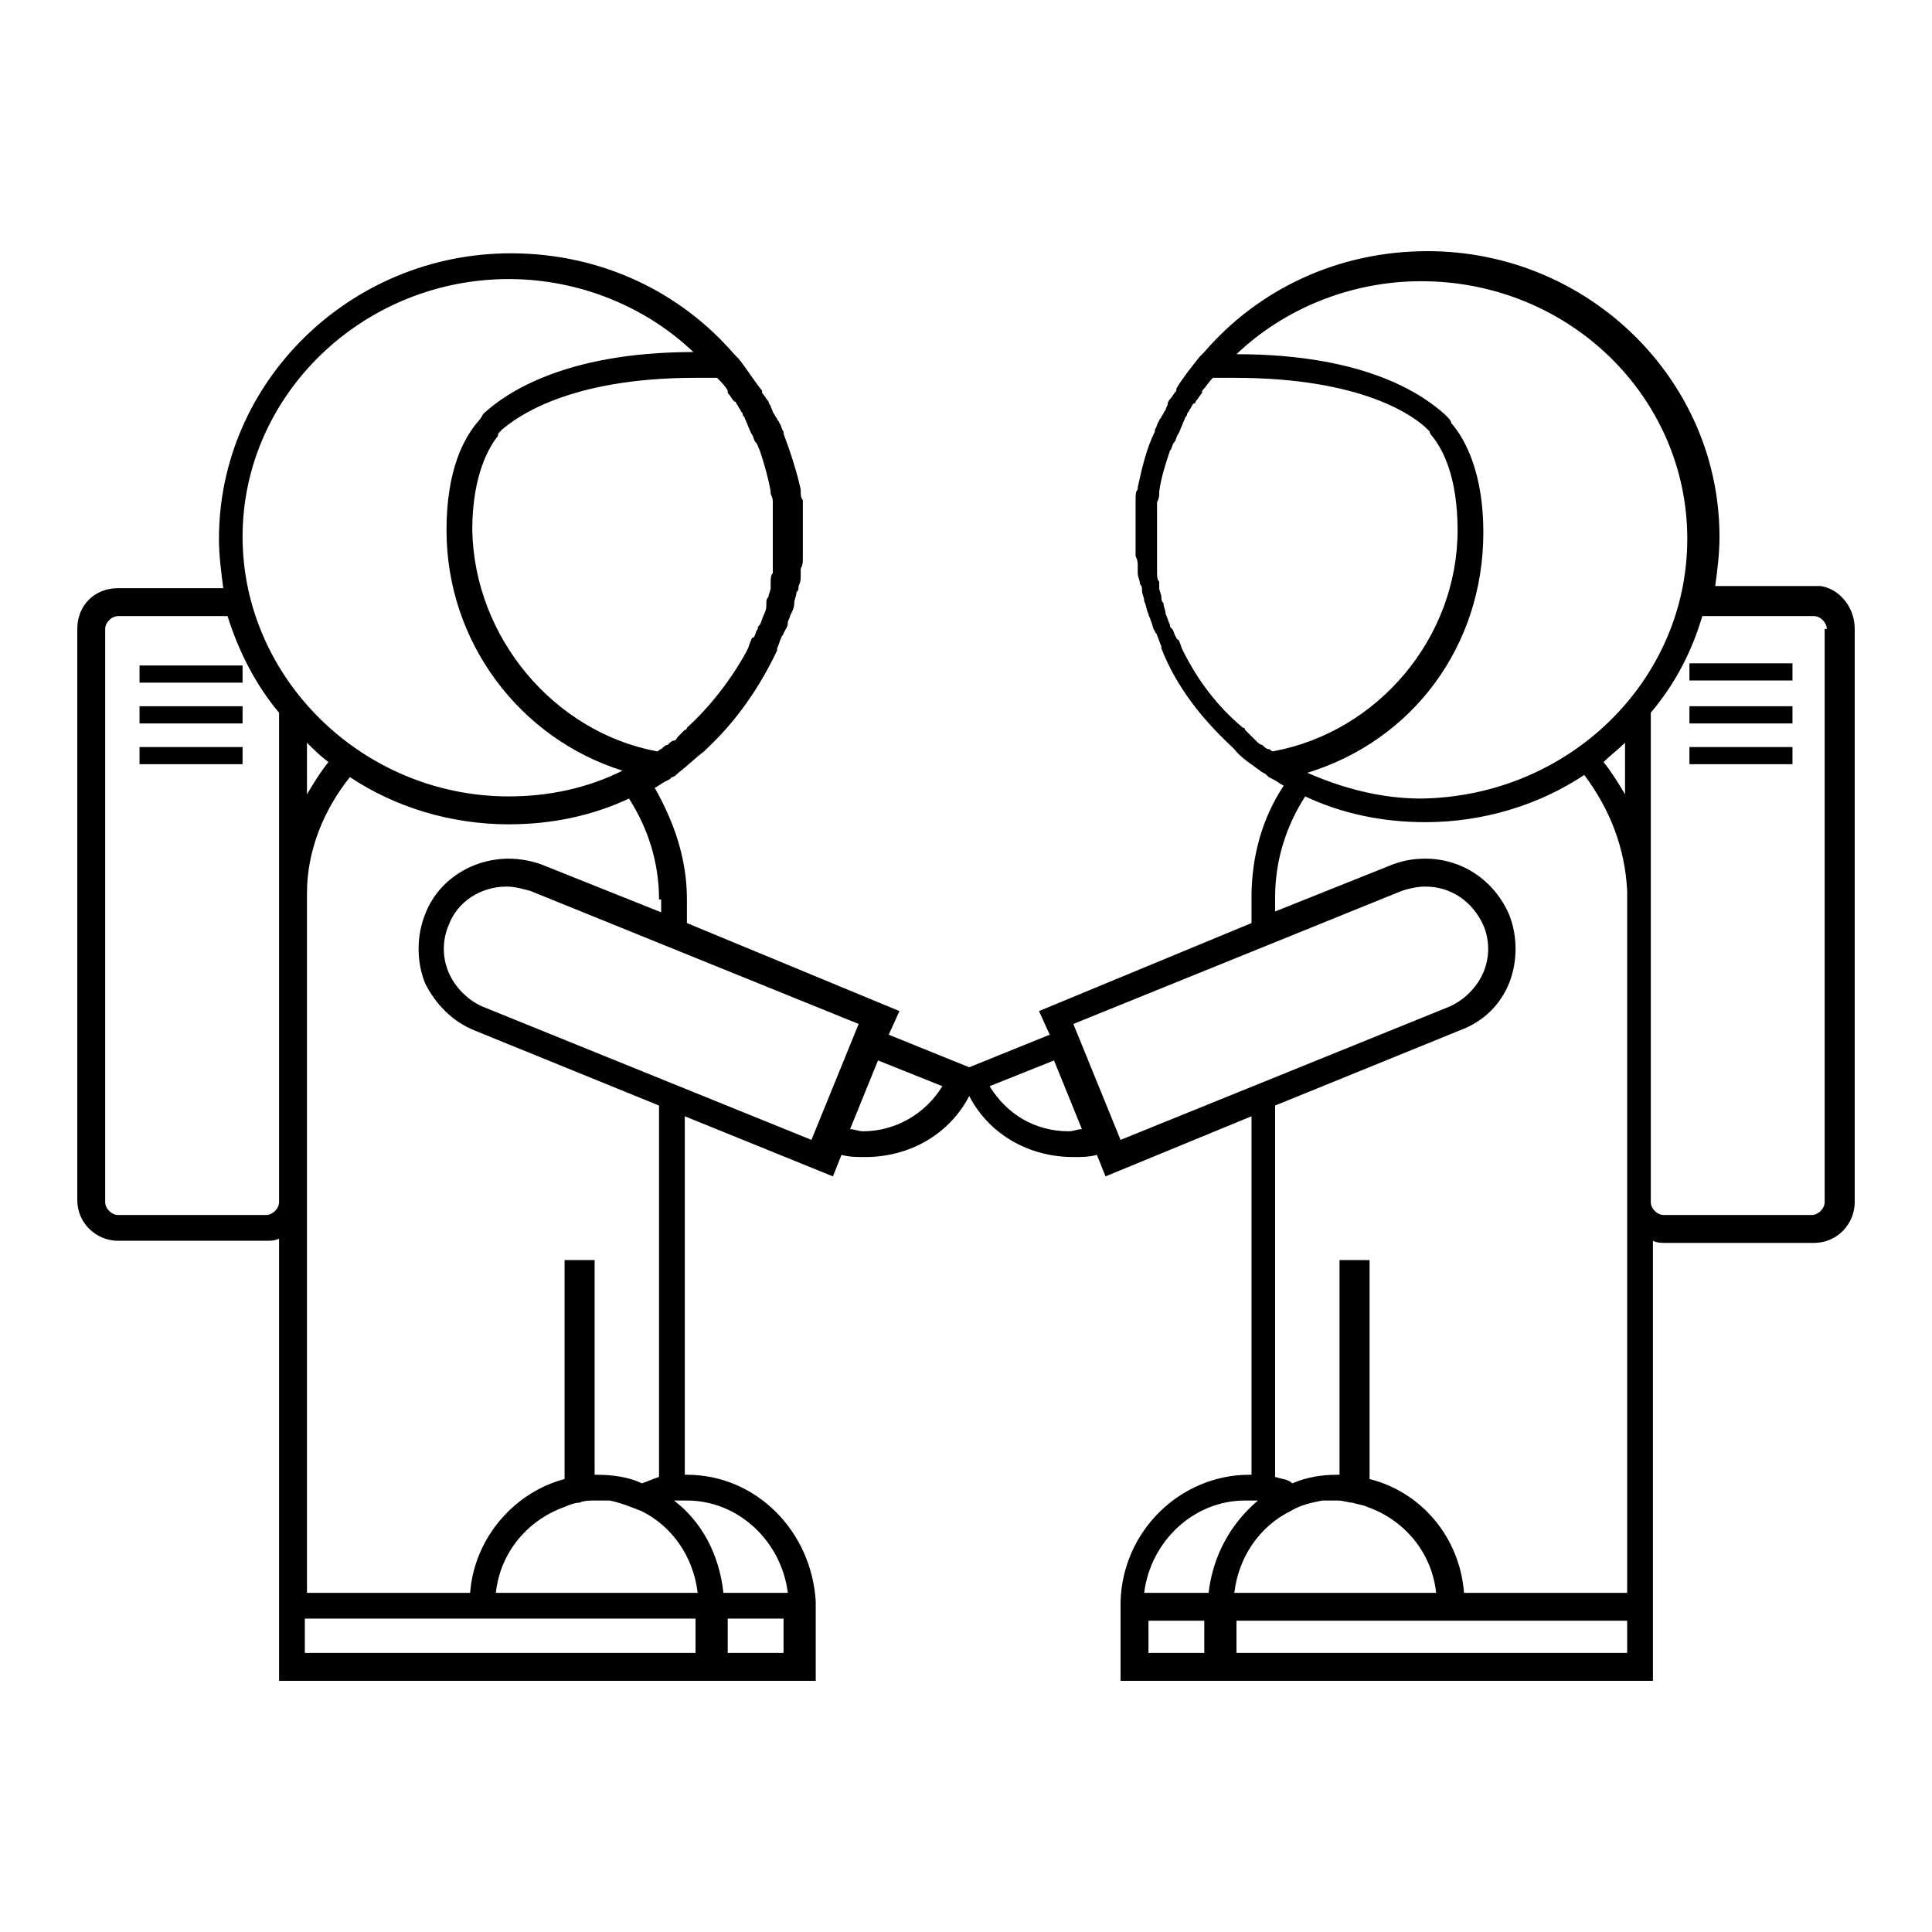
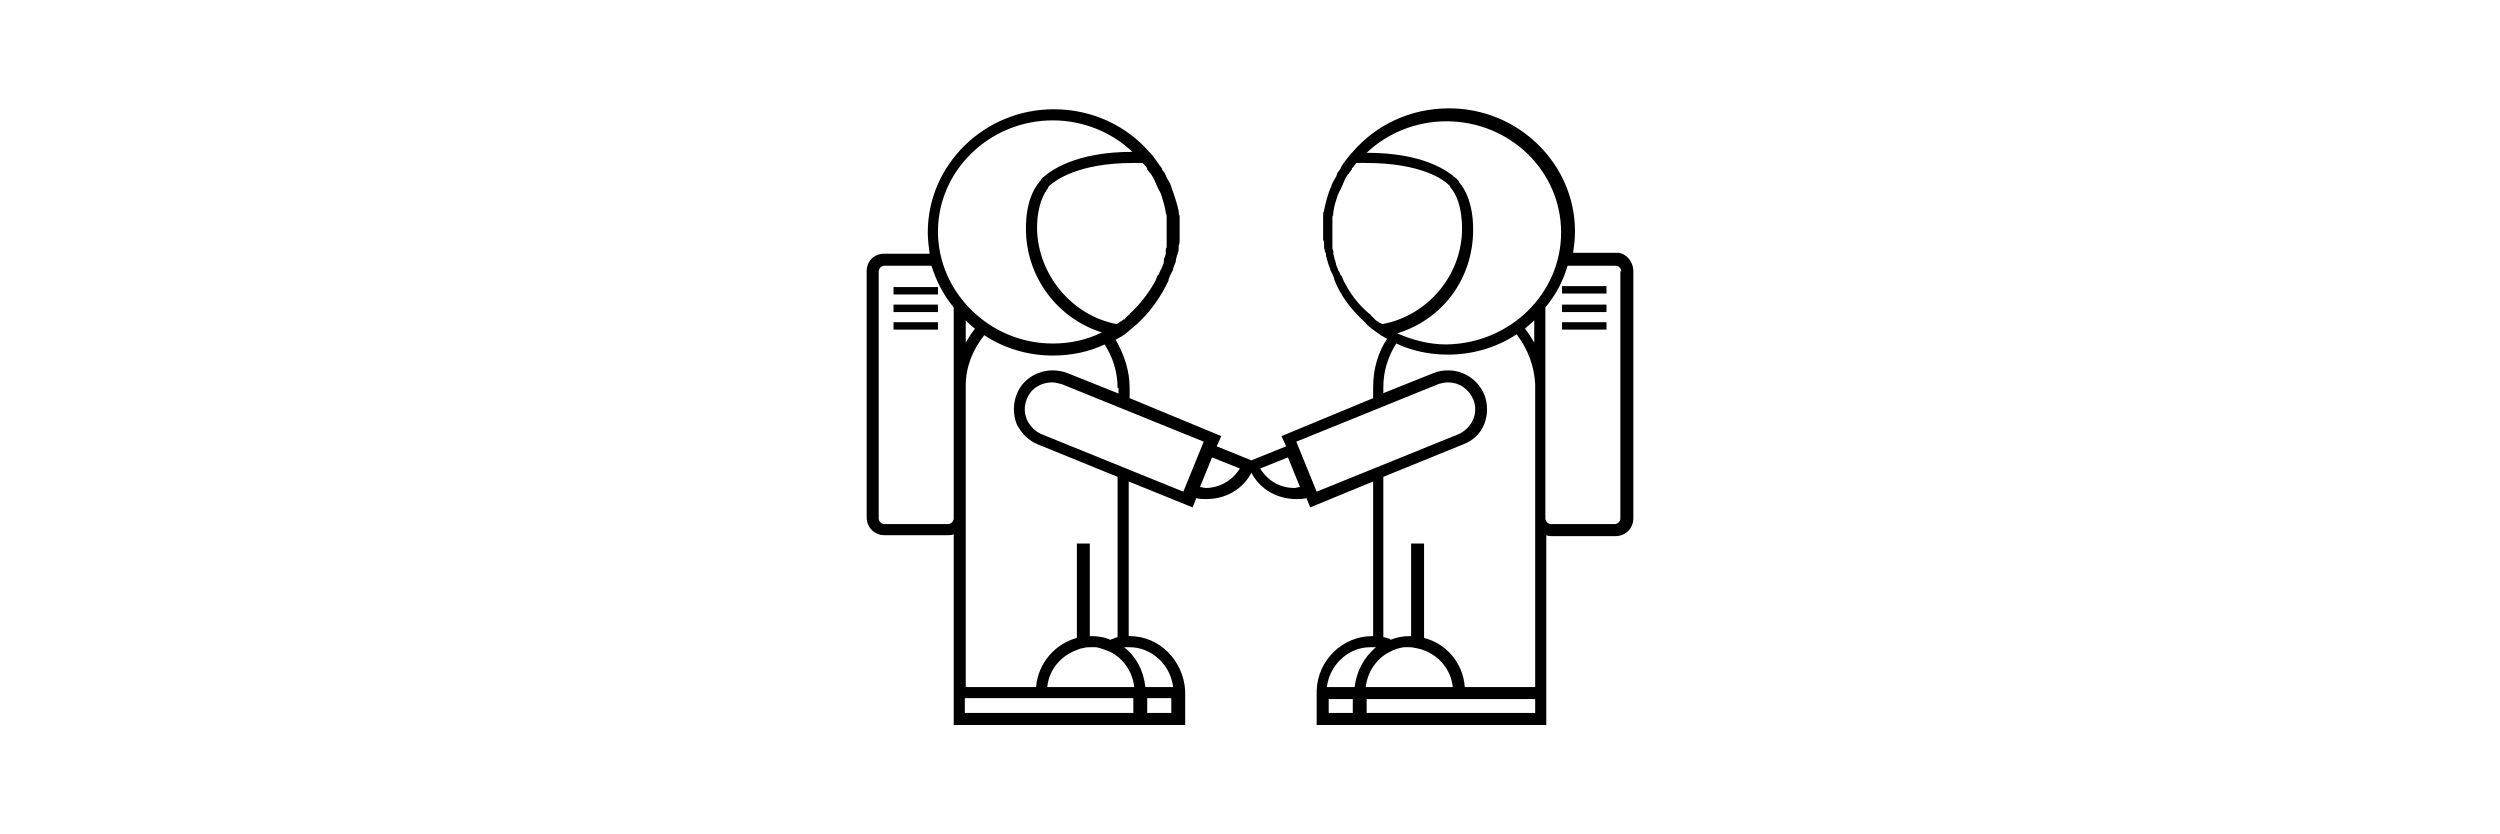
- <svg xmlns="http://www.w3.org/2000/svg" version="1.1" x="0px" y="0px" viewBox="0 0 90 90" enable-background="new 0 0 90 90" xml:space="preserve">
-   <path fill="#000000" d="M78.7,30.9h4.8v0.8h-4.8V30.9z M78.7,33.7h4.8v-0.8h-4.8V33.7z M78.7,35.6h4.8v-0.8h-4.8V35.6z M86.4,29.3  V56c0,1-0.8,1.9-1.9,1.9h-6.9c-0.2,0-0.4,0-0.6-0.1V75h0v3.3h-8.8H64h-4.1h-3.5h-4.2v-3.7c0.1-3.3,2.8-5.9,6-5.9c0,0,0,0,0.1,0V52  l-6.8,2.8l-0.4-1c-0.4,0.1-0.7,0.1-1.1,0.1c-2.3,0-4.3-1.3-5.1-3.4l-0.2-0.6l4.2-1.7l-0.5-1.1l9.9-4.1v-1.2c0-1.9,0.5-3.7,1.5-5.2  c-0.2-0.1-0.3-0.2-0.5-0.3l0,0l-0.2-0.1c0,0-0.1-0.1-0.1-0.1c-0.1-0.1-0.2-0.1-0.3-0.2c-0.4-0.3-0.9-0.6-1.2-1c0,0-0.1-0.1-0.1-0.1  c-1.4-1.3-2.6-2.8-3.3-4.6c0,0,0-0.1,0-0.1c-0.1-0.2-0.1-0.3-0.2-0.5c0-0.1-0.1-0.1-0.1-0.2c-0.1-0.1-0.1-0.3-0.2-0.5  c0-0.1-0.1-0.2-0.1-0.3c-0.1-0.2-0.1-0.4-0.2-0.6c0-0.2-0.1-0.3-0.1-0.5c0-0.1,0-0.2-0.1-0.3c0-0.2-0.1-0.3-0.1-0.5  c0-0.1,0-0.2,0-0.3c0-0.2,0-0.3-0.1-0.5c0-0.1,0-0.2,0-0.2c0-0.3,0-0.5,0-0.8c0-0.2,0-0.4,0-0.6c0-0.1,0-0.2,0-0.3  c0-0.1,0-0.2,0-0.3c0-0.1,0-0.2,0-0.3c0-0.1,0-0.2,0-0.2c0-0.1,0-0.3,0.1-0.4c0,0,0-0.1,0-0.1c0.2-0.9,0.4-1.8,0.8-2.6  c0,0,0,0,0-0.1c0.1-0.1,0.1-0.3,0.2-0.4c0-0.1,0.1-0.1,0.1-0.2c0.1-0.1,0.1-0.2,0.2-0.3c0-0.1,0.1-0.2,0.1-0.3  c0-0.1,0.1-0.2,0.1-0.2c0.1-0.1,0.2-0.3,0.3-0.4c0,0,0,0,0-0.1c0.3-0.5,0.7-1,1.1-1.5l0.2-0.2l0,0c2.5-2.9,6.2-4.7,10.4-4.7  c7.5,0,13.6,6,13.6,13.3c0,0.8-0.1,1.6-0.2,2.3h4.9C85.6,27.4,86.4,28.2,86.4,29.3z M67.9,24.7c0-2.5-0.7-3.8-1.2-4.4  c0,0-0.1-0.1-0.1-0.2l-0.1-0.1c-0.6-0.6-3-2.4-9-2.4c0,0-0.4,0-1,0c-0.2,0.2-0.3,0.4-0.5,0.6c0,0,0,0,0,0.1  c-0.1,0.1-0.2,0.3-0.3,0.4c0,0,0,0.1-0.1,0.1c-0.1,0.1-0.1,0.2-0.2,0.3c0,0.1-0.1,0.1-0.1,0.2c0,0.1-0.1,0.1-0.1,0.2  c-0.1,0.2-0.2,0.5-0.3,0.7c0,0,0,0,0,0c-0.1,0.1-0.1,0.3-0.2,0.4c0,0,0,0,0,0c-0.1,0.1-0.1,0.3-0.2,0.4c0,0,0,0,0,0  c-0.2,0.6-0.4,1.2-0.5,1.9c0,0,0,0,0,0.1c0,0.1,0,0.2-0.1,0.4c0,0.1,0,0.1,0,0.2c0,0.1,0,0.2,0,0.3c0,0.1,0,0.2,0,0.3  c0,0.1,0,0.2,0,0.2c0,0.2,0,0.4,0,0.6c0,0.2,0,0.5,0,0.7c0,0.1,0,0.1,0,0.2c0,0.2,0,0.3,0,0.5c0,0.1,0,0.2,0,0.3  c0,0.1,0,0.3,0.1,0.4c0,0.1,0,0.2,0,0.3c0,0.1,0.1,0.3,0.1,0.4c0,0.1,0,0.2,0.1,0.3c0,0.2,0.1,0.3,0.1,0.5c0.1,0.2,0.1,0.3,0.2,0.5  c0,0.1,0,0.1,0.1,0.2c0.1,0.1,0.1,0.3,0.2,0.4c0,0,0,0.1,0.1,0.1c0.1,0.2,0.1,0.3,0.2,0.5c0,0,0,0,0,0c0.7,1.4,1.6,2.6,2.8,3.6  c0,0,0.1,0,0.1,0.1c0.1,0.1,0.2,0.2,0.3,0.3c0.1,0.1,0.1,0.1,0.2,0.2c0.1,0.1,0.2,0.2,0.3,0.2c0.1,0.1,0.2,0.2,0.3,0.2  c0.1,0,0.1,0.1,0.2,0.1C64.2,34.1,67.9,29.7,67.9,24.7z M59.3,42.5l5.5-2.2c0.5-0.2,1-0.3,1.6-0.3c1.7,0,3.2,1,3.9,2.6  c0.4,1,0.4,2.2,0,3.2c-0.4,1-1.2,1.8-2.3,2.2l-8.6,3.5v17.3c0.3,0.1,0.6,0.1,0.8,0.3c0.7-0.3,1.4-0.4,2.1-0.4c0,0,0.1,0,0.1,0v-10  h0.7h0.7v10.2c2.4,0.6,4.2,2.7,4.4,5.3h7.6V56.1c0-0.1,0-0.1,0-0.1V41.5c-0.1-2-0.8-3.8-2-5.4c-2.1,1.4-4.7,2.2-7.4,2.2  c-2,0-3.9-0.4-5.6-1.2c-0.9,1.4-1.4,3-1.4,4.7V42.5z M75.7,37v-2.4c-0.3,0.3-0.7,0.6-1,0.9C75.1,36,75.4,36.5,75.7,37z M63.7,70.2  c-0.2-0.1-0.4-0.1-0.7-0.2c-0.2,0-0.4-0.1-0.7-0.1c0,0-0.1,0-0.1,0c-0.2,0-0.4,0-0.6,0c-0.5,0.1-1,0.2-1.5,0.5  c-1.4,0.7-2.4,2.1-2.6,3.8h2.3h2.5h0.3h0.4h0.7h0.2h3C66.7,72.3,65.4,70.8,63.7,70.2z M50.4,52.6l-1.3-3.2l-3,1.2  c0.8,1.3,2.1,2.1,3.7,2.1C50,52.7,50.2,52.6,50.4,52.6z M67.5,46.9c0.7-0.3,1.3-0.9,1.6-1.6c0.3-0.7,0.3-1.5,0-2.2  c-0.5-1.1-1.5-1.8-2.7-1.8c-0.4,0-0.8,0.1-1.1,0.2L50,47.7l2.2,5.4L67.5,46.9z M56.1,75.5h-2.6V77h2.6V75.5z M56.3,74.2  c0.2-1.7,1-3.2,2.3-4.3c-0.2,0-0.4,0-0.6,0c-2.4,0-4.4,1.9-4.7,4.3H56.3z M75.8,75.5h-7.6h0H64h0h-4.1h-2.3V77h2.3H64h4.2h7.6V75.5z   M78.6,25.1c0-6.6-5.5-12-12.4-12c-3.3,0-6.4,1.3-8.6,3.4c6.2,0,8.8,2,9.7,2.8l0.1,0.1c0.1,0.1,0.2,0.2,0.2,0.3  c0.7,0.8,1.5,2.4,1.5,5.1c0,5.3-3.3,9.7-8.2,11.2c1.6,0.7,3.4,1.2,5.3,1.2C73.1,37.1,78.6,31.7,78.6,25.1z M85.1,29.3  c0-0.3-0.3-0.6-0.6-0.6h-5.2c-0.5,1.7-1.3,3.2-2.4,4.5V56c0,0.3,0.3,0.6,0.6,0.6h6.9c0.3,0,0.6-0.3,0.6-0.6V29.3z M11.3,31.8H6.5  v-0.8h4.8V31.8z M11.3,32.9H6.5v0.8h4.8V32.9z M11.3,34.8H6.5v0.8h4.8V34.8z M5.5,27.4h4.9c-0.1-0.8-0.2-1.5-0.2-2.3  c0-7.3,6.1-13.3,13.6-13.3c4.2,0,7.9,1.8,10.4,4.7l0,0l0.2,0.2c0.4,0.5,0.7,1,1.1,1.5c0,0,0,0,0,0.1c0.1,0.1,0.2,0.3,0.3,0.4  c0,0.1,0.1,0.2,0.1,0.2c0,0.1,0.1,0.2,0.1,0.3c0.1,0.1,0.1,0.2,0.2,0.3c0,0.1,0.1,0.1,0.1,0.2c0.1,0.1,0.1,0.3,0.2,0.4  c0,0,0,0,0,0.1c0.3,0.8,0.6,1.7,0.8,2.6c0,0,0,0.1,0,0.1c0,0.1,0,0.3,0.1,0.4c0,0.1,0,0.2,0,0.2c0,0.1,0,0.2,0,0.3  c0,0.1,0,0.2,0,0.3c0,0.1,0,0.2,0,0.3c0,0.2,0,0.4,0,0.6c0,0.3,0,0.5,0,0.8c0,0.1,0,0.2,0,0.2c0,0.2,0,0.3-0.1,0.5  c0,0.1,0,0.2,0,0.3c0,0.2,0,0.3-0.1,0.5c0,0.1,0,0.2-0.1,0.3c0,0.2-0.1,0.3-0.1,0.5c0,0.2-0.1,0.4-0.2,0.6c0,0.1-0.1,0.2-0.1,0.3  c0,0.2-0.1,0.3-0.2,0.5c0,0.1-0.1,0.1-0.1,0.2c-0.1,0.2-0.1,0.3-0.2,0.5c0,0,0,0.1,0,0.1c-0.8,1.7-1.9,3.3-3.3,4.6  c0,0-0.1,0.1-0.1,0.1c-0.4,0.3-0.8,0.7-1.2,1c-0.1,0.1-0.2,0.2-0.3,0.2c0,0-0.1,0.1-0.1,0.1l-0.2,0.1l0,0c-0.2,0.1-0.3,0.2-0.5,0.3  c0.9,1.6,1.5,3.3,1.5,5.2V43l9.9,4.1l-0.5,1.1l4.2,1.7l-0.2,0.6c-0.8,2.1-2.8,3.4-5.1,3.4c-0.4,0-0.7,0-1.1-0.1l-0.4,1L31.9,52v16.7  c0,0,0,0,0.1,0c3.2,0,5.8,2.6,6,5.9v3.7h-4.2h-3.5H26h-4.2H13V75h0V57.7c-0.2,0.1-0.4,0.1-0.6,0.1H5.5c-1,0-1.9-0.8-1.9-1.9V29.3  C3.6,28.2,4.4,27.4,5.5,27.4z M30.6,35c0.1,0,0.1-0.1,0.2-0.1c0.1-0.1,0.2-0.2,0.3-0.2c0.1-0.1,0.2-0.2,0.3-0.2  c0.1,0,0.1-0.1,0.2-0.2c0.1-0.1,0.2-0.2,0.3-0.3c0,0,0.1,0,0.1-0.1c1.1-1,2.1-2.3,2.8-3.6c0,0,0,0,0,0c0.1-0.2,0.1-0.3,0.2-0.5  c0,0,0-0.1,0.1-0.1c0.1-0.1,0.1-0.3,0.2-0.4c0-0.1,0-0.1,0.1-0.2c0.1-0.2,0.1-0.3,0.2-0.5c0.1-0.2,0.1-0.3,0.1-0.5  c0-0.1,0-0.2,0.1-0.3c0-0.1,0.1-0.3,0.1-0.4c0-0.1,0-0.2,0-0.3c0-0.1,0-0.3,0.1-0.4c0-0.1,0-0.2,0-0.3c0-0.2,0-0.3,0-0.5  c0-0.1,0-0.1,0-0.2c0-0.2,0-0.5,0-0.7c0-0.2,0-0.4,0-0.6c0-0.1,0-0.2,0-0.2c0-0.1,0-0.2,0-0.3c0-0.1,0-0.2,0-0.3c0-0.1,0-0.1,0-0.2  c0-0.1,0-0.2-0.1-0.4c0,0,0,0,0-0.1c-0.1-0.6-0.3-1.3-0.5-1.9c0,0,0,0,0,0c-0.1-0.2-0.1-0.3-0.2-0.4c0,0,0,0,0,0  c-0.1-0.1-0.1-0.3-0.2-0.4c0,0,0,0,0,0c-0.1-0.2-0.2-0.5-0.3-0.7c0-0.1-0.1-0.1-0.1-0.2c0-0.1-0.1-0.1-0.1-0.2  c-0.1-0.1-0.1-0.2-0.2-0.3c0,0,0-0.1-0.1-0.1c-0.1-0.1-0.2-0.3-0.3-0.4c0,0,0,0,0-0.1c-0.1-0.2-0.3-0.4-0.5-0.6c-0.6,0-1,0-1,0  c-6,0-8.4,1.9-9,2.4l-0.1,0.1c-0.1,0.1-0.1,0.1-0.1,0.2c-0.4,0.5-1.2,1.8-1.2,4.4C22.1,29.7,25.8,34.1,30.6,35z M30.7,41.9  c0-1.7-0.5-3.3-1.4-4.7c-1.7,0.8-3.6,1.2-5.6,1.2c-2.7,0-5.3-0.8-7.4-2.2c-1.2,1.5-2,3.4-2,5.4V56c0,0.1,0,0.1,0,0.1v18.1h7.6  c0.2-2.6,2.1-4.7,4.4-5.3V58.7h0.7h0.7v10c0,0,0.1,0,0.1,0c0.7,0,1.5,0.1,2.1,0.4c0.3-0.1,0.5-0.2,0.8-0.3V51.5L22.1,48  c-1-0.4-1.8-1.2-2.3-2.2c-0.4-1-0.4-2.2,0-3.2c0.6-1.6,2.2-2.6,3.9-2.6c0.5,0,1.1,0.1,1.6,0.3l5.5,2.2V41.9z M15.3,35.5  c-0.4-0.3-0.7-0.6-1-0.9V37C14.6,36.5,14.9,36,15.3,35.5z M23.1,74.2h3h0.2h0.7h0.4h0.3h2.5h2.3c-0.2-1.7-1.2-3.1-2.6-3.8  c-0.5-0.2-1-0.4-1.5-0.5c-0.2,0-0.4,0-0.6,0c0,0-0.1,0-0.1,0c-0.2,0-0.5,0-0.7,0.1c-0.2,0-0.5,0.1-0.7,0.2  C24.6,70.8,23.3,72.3,23.1,74.2z M40.2,52.7c1.5,0,2.9-0.8,3.7-2.1l-3-1.2l-1.3,3.2C39.8,52.6,40,52.7,40.2,52.7z M37.8,53.1  l2.2-5.4l-15.3-6.2c-0.4-0.1-0.7-0.2-1.1-0.2c-1.2,0-2.3,0.7-2.7,1.8c-0.3,0.7-0.3,1.5,0,2.2c0.3,0.7,0.9,1.3,1.6,1.6L37.8,53.1z   M33.9,77h2.6v-1.6h-2.6V77z M36.7,74.2c-0.3-2.4-2.3-4.3-4.7-4.3c-0.2,0-0.4,0-0.6,0c1.3,1,2.1,2.5,2.3,4.3H36.7z M14.2,77h7.6H26  h4.1h2.3v-1.6h-2.3H26h0h-4.2h0h-7.6V77z M23.7,37.1c1.9,0,3.7-0.4,5.3-1.2c-4.8-1.5-8.2-6-8.2-11.2c0-2.8,0.8-4.3,1.5-5.1  c0,0,0.1-0.1,0.2-0.3l0.1-0.1c0.9-0.8,3.6-2.8,9.7-2.8c-2.2-2.1-5.3-3.4-8.6-3.4c-6.8,0-12.4,5.4-12.4,12S16.9,37.1,23.7,37.1z   M4.9,56c0,0.3,0.3,0.6,0.6,0.6h6.9c0.3,0,0.6-0.3,0.6-0.6V33.2c-1.1-1.3-1.9-2.9-2.4-4.5H5.5c-0.3,0-0.6,0.3-0.6,0.6V56z" />
+ <svg xmlns="http://www.w3.org/2000/svg" version="1.1" x="0px" y="0px" viewBox="0 0 270 90" enable-background="new 0 0 90 90" xml:space="preserve" id="svg4" width="270" height="90">
+   <defs id="defs8" />
+   <path d="m 168.7,30.9 h 4.8 v 0.8 h -4.8 z m 0,2.8 h 4.8 v -0.8 h -4.8 z m 0,1.9 h 4.8 v -0.8 h -4.8 z m 7.7,-6.3 V 56 c 0,1 -0.8,1.9 -1.9,1.9 h -6.9 c -0.2,0 -0.4,0 -0.6,-0.1 v 17.2 0 3.3 h -8.8 -4.2 -4.1 -3.5 -4.2 v -3.7 c 0.1,-3.3 2.8,-5.9 6,-5.9 0,0 0,0 0.1,0 V 52 l -6.8,2.8 -0.4,-1 c -0.4,0.1 -0.7,0.1 -1.1,0.1 -2.3,0 -4.3,-1.3 -5.1,-3.4 l -0.2,-0.6 4.2,-1.7 -0.5,-1.1 9.9,-4.1 v -1.2 c 0,-1.9 0.5,-3.7 1.5,-5.2 -0.2,-0.1 -0.3,-0.2 -0.5,-0.3 v 0 l -0.2,-0.1 c 0,0 -0.1,-0.1 -0.1,-0.1 -0.1,-0.1 -0.2,-0.1 -0.3,-0.2 -0.4,-0.3 -0.9,-0.6 -1.2,-1 0,0 -0.1,-0.1 -0.1,-0.1 -1.4,-1.3 -2.6,-2.8 -3.3,-4.6 0,0 0,-0.1 0,-0.1 -0.1,-0.2 -0.1,-0.3 -0.2,-0.5 0,-0.1 -0.1,-0.1 -0.1,-0.2 -0.1,-0.1 -0.1,-0.3 -0.2,-0.5 0,-0.1 -0.1,-0.2 -0.1,-0.3 -0.1,-0.2 -0.1,-0.4 -0.2,-0.6 0,-0.2 -0.1,-0.3 -0.1,-0.5 0,-0.1 0,-0.2 -0.1,-0.3 0,-0.2 -0.1,-0.3 -0.1,-0.5 0,-0.1 0,-0.2 0,-0.3 0,-0.2 0,-0.3 -0.1,-0.5 0,-0.1 0,-0.2 0,-0.2 0,-0.3 0,-0.5 0,-0.8 0,-0.2 0,-0.4 0,-0.6 0,-0.1 0,-0.2 0,-0.3 0,-0.1 0,-0.2 0,-0.3 0,-0.1 0,-0.2 0,-0.3 0,-0.1 0,-0.2 0,-0.2 0,-0.1 0,-0.3 0.1,-0.4 0,0 0,-0.1 0,-0.1 0.2,-0.9 0.4,-1.8 0.8,-2.6 0,0 0,0 0,-0.1 0.1,-0.1 0.1,-0.3 0.2,-0.4 0,-0.1 0.1,-0.1 0.1,-0.2 0.1,-0.1 0.1,-0.2 0.2,-0.3 0,-0.1 0.1,-0.2 0.1,-0.3 0,-0.1 0.1,-0.2 0.1,-0.2 0.1,-0.1 0.2,-0.3 0.3,-0.4 0,0 0,0 0,-0.1 0.3,-0.5 0.7,-1 1.1,-1.5 l 0.2,-0.2 v 0 c 2.5,-2.9 6.2,-4.7 10.4,-4.7 7.5,0 13.6,6 13.6,13.3 0,0.8 -0.1,1.6 -0.2,2.3 h 4.9 c 0.8,0.1 1.6,0.9 1.6,2 z m -18.5,-4.6 c 0,-2.5 -0.7,-3.8 -1.2,-4.4 0,0 -0.1,-0.1 -0.1,-0.2 L 156.5,20 c -0.6,-0.6 -3,-2.4 -9,-2.4 0,0 -0.4,0 -1,0 -0.2,0.2 -0.3,0.4 -0.5,0.6 0,0 0,0 0,0.1 -0.1,0.1 -0.2,0.3 -0.3,0.4 0,0 0,0.1 -0.1,0.1 -0.1,0.1 -0.1,0.2 -0.2,0.3 0,0.1 -0.1,0.1 -0.1,0.2 0,0.1 -0.1,0.1 -0.1,0.2 -0.1,0.2 -0.2,0.5 -0.3,0.7 0,0 0,0 0,0 -0.1,0.1 -0.1,0.3 -0.2,0.4 0,0 0,0 0,0 -0.1,0.1 -0.1,0.3 -0.2,0.4 0,0 0,0 0,0 -0.2,0.6 -0.4,1.2 -0.5,1.9 0,0 0,0 0,0.1 0,0.1 0,0.2 -0.1,0.4 0,0.1 0,0.1 0,0.2 0,0.1 0,0.2 0,0.3 0,0.1 0,0.2 0,0.3 0,0.1 0,0.2 0,0.2 0,0.2 0,0.4 0,0.6 0,0.2 0,0.5 0,0.7 0,0.1 0,0.1 0,0.2 0,0.2 0,0.3 0,0.5 0,0.1 0,0.2 0,0.3 0,0.1 0,0.3 0.1,0.4 0,0.1 0,0.2 0,0.3 0,0.1 0.1,0.3 0.1,0.4 0,0.1 0,0.2 0.1,0.3 0,0.2 0.1,0.3 0.1,0.5 0.1,0.2 0.1,0.3 0.2,0.5 0,0.1 0,0.1 0.1,0.2 0.1,0.1 0.1,0.3 0.2,0.4 0,0 0,0.1 0.1,0.1 0.1,0.2 0.1,0.3 0.2,0.5 0,0 0,0 0,0 0.7,1.4 1.6,2.6 2.8,3.6 0,0 0.1,0 0.1,0.1 0.1,0.1 0.2,0.2 0.3,0.3 0.1,0.1 0.1,0.1 0.2,0.2 0.1,0.1 0.2,0.2 0.3,0.2 0.1,0.1 0.2,0.2 0.3,0.2 0.1,0 0.1,0.1 0.2,0.1 4.9,-0.9 8.6,-5.3 8.6,-10.3 z m -8.6,17.8 5.5,-2.2 c 0.5,-0.2 1,-0.3 1.6,-0.3 1.7,0 3.2,1 3.9,2.6 0.4,1 0.4,2.2 0,3.2 -0.4,1 -1.2,1.8 -2.3,2.2 l -8.6,3.5 v 17.3 c 0.3,0.1 0.6,0.1 0.8,0.3 0.7,-0.3 1.4,-0.4 2.1,-0.4 0,0 0.1,0 0.1,0 v -10 h 0.7 0.7 v 10.2 c 2.4,0.6 4.2,2.7 4.4,5.3 h 7.6 V 56.1 c 0,-0.1 0,-0.1 0,-0.1 V 41.5 c -0.1,-2 -0.8,-3.8 -2,-5.4 -2.1,1.4 -4.7,2.2 -7.4,2.2 -2,0 -3.9,-0.4 -5.6,-1.2 -0.9,1.4 -1.4,3 -1.4,4.7 v 0.7 z M 165.7,37 v -2.4 c -0.3,0.3 -0.7,0.6 -1,0.9 0.4,0.5 0.7,1 1,1.5 z m -12,33.2 c -0.2,-0.1 -0.4,-0.1 -0.7,-0.2 -0.2,0 -0.4,-0.1 -0.7,-0.1 0,0 -0.1,0 -0.1,0 -0.2,0 -0.4,0 -0.6,0 -0.5,0.1 -1,0.2 -1.5,0.5 -1.4,0.7 -2.4,2.1 -2.6,3.8 h 2.3 2.5 0.3 0.4 0.7 0.2 3 c -0.2,-1.9 -1.5,-3.4 -3.2,-4 z m -13.3,-17.6 -1.3,-3.2 -3,1.2 c 0.8,1.3 2.1,2.1 3.7,2.1 0.2,0 0.4,-0.1 0.6,-0.1 z m 17.1,-5.7 c 0.7,-0.3 1.3,-0.9 1.6,-1.6 0.3,-0.7 0.3,-1.5 0,-2.2 -0.5,-1.1 -1.5,-1.8 -2.7,-1.8 -0.4,0 -0.8,0.1 -1.1,0.2 l -15.3,6.2 2.2,5.4 z m -11.4,28.6 h -2.6 V 77 h 2.6 z m 0.2,-1.3 c 0.2,-1.7 1,-3.2 2.3,-4.3 -0.2,0 -0.4,0 -0.6,0 -2.4,0 -4.4,1.9 -4.7,4.3 z m 19.5,1.3 h -7.6 v 0 H 154 v 0 h -4.1 -2.3 V 77 h 2.3 4.1 4.2 7.6 z m 2.8,-50.4 c 0,-6.6 -5.5,-12 -12.4,-12 -3.3,0 -6.4,1.3 -8.6,3.4 6.2,0 8.8,2 9.7,2.8 l 0.1,0.1 c 0.1,0.1 0.2,0.2 0.2,0.3 0.7,0.8 1.5,2.4 1.5,5.1 0,5.3 -3.3,9.7 -8.2,11.2 1.6,0.7 3.4,1.2 5.3,1.2 6.9,-0.1 12.4,-5.5 12.4,-12.1 z m 6.5,4.2 c 0,-0.3 -0.3,-0.6 -0.6,-0.6 h -5.2 c -0.5,1.7 -1.3,3.2 -2.4,4.5 V 56 c 0,0.3 0.3,0.6 0.6,0.6 h 6.9 c 0.3,0 0.6,-0.3 0.6,-0.6 V 29.3 Z m -73.8,2.5 H 96.5 V 31 h 4.8 z m 0,1.1 h -4.8 v 0.8 h 4.8 z m 0,1.9 h -4.8 v 0.8 h 4.8 z m -5.8,-7.4 h 4.9 c -0.1,-0.8 -0.2,-1.5 -0.2,-2.3 0,-7.3 6.1,-13.3 13.6,-13.3 4.2,0 7.9,1.8 10.4,4.7 v 0 l 0.2,0.2 c 0.4,0.5 0.7,1 1.1,1.5 0,0 0,0 0,0.1 0.1,0.1 0.2,0.3 0.3,0.4 0,0.1 0.1,0.2 0.1,0.2 0,0.1 0.1,0.2 0.1,0.3 0.1,0.1 0.1,0.2 0.2,0.3 0,0.1 0.1,0.1 0.1,0.2 0.1,0.1 0.1,0.3 0.2,0.4 0,0 0,0 0,0.1 0.3,0.8 0.6,1.7 0.8,2.6 0,0 0,0.1 0,0.1 0,0.1 0,0.3 0.1,0.4 0,0.1 0,0.2 0,0.2 0,0.1 0,0.2 0,0.3 0,0.1 0,0.2 0,0.3 0,0.1 0,0.2 0,0.3 0,0.2 0,0.4 0,0.6 0,0.3 0,0.5 0,0.8 0,0.1 0,0.2 0,0.2 0,0.2 0,0.3 -0.1,0.5 0,0.1 0,0.2 0,0.3 0,0.2 0,0.3 -0.1,0.5 0,0.1 0,0.2 -0.1,0.3 0,0.2 -0.1,0.3 -0.1,0.5 0,0.2 -0.1,0.4 -0.2,0.6 0,0.1 -0.1,0.2 -0.1,0.3 0,0.2 -0.1,0.3 -0.2,0.5 0,0.1 -0.1,0.1 -0.1,0.2 -0.1,0.2 -0.1,0.3 -0.2,0.5 0,0 0,0.1 0,0.1 -0.8,1.7 -1.9,3.3 -3.3,4.6 0,0 -0.1,0.1 -0.1,0.1 -0.4,0.3 -0.8,0.7 -1.2,1 -0.1,0.1 -0.2,0.2 -0.3,0.2 0,0 -0.1,0.1 -0.1,0.1 l -0.2,0.1 v 0 c -0.2,0.1 -0.3,0.2 -0.5,0.3 0.9,1.6 1.5,3.3 1.5,5.2 V 43 l 9.9,4.1 -0.5,1.1 4.2,1.7 -0.2,0.6 c -0.8,2.1 -2.8,3.4 -5.1,3.4 -0.4,0 -0.7,0 -1.1,-0.1 l -0.4,1 -6.9,-2.8 v 16.7 c 0,0 0,0 0.1,0 3.2,0 5.8,2.6 6,5.9 v 3.7 h -4.2 -3.5 -4.3 -4.2 -8.8 V 75 75 57.7 c -0.2,0.1 -0.4,0.1 -0.6,0.1 h -6.9 c -1,0 -1.9,-0.8 -1.9,-1.9 V 29.3 c 0,-1.1 0.8,-1.9 1.9,-1.9 z m 25.1,7.6 c 0.1,0 0.1,-0.1 0.2,-0.1 0.1,-0.1 0.2,-0.2 0.3,-0.2 0.1,-0.1 0.2,-0.2 0.3,-0.2 0.1,0 0.1,-0.1 0.2,-0.2 0.1,-0.1 0.2,-0.2 0.3,-0.3 0,0 0.1,0 0.1,-0.1 1.1,-1 2.1,-2.3 2.8,-3.6 0,0 0,0 0,0 0.1,-0.2 0.1,-0.3 0.2,-0.5 0,0 0,-0.1 0.1,-0.1 0.1,-0.1 0.1,-0.3 0.2,-0.4 0,-0.1 0,-0.1 0.1,-0.2 0.1,-0.2 0.1,-0.3 0.2,-0.5 0.1,-0.2 0.1,-0.3 0.1,-0.5 0,-0.1 0,-0.2 0.1,-0.3 0,-0.1 0.1,-0.3 0.1,-0.4 0,-0.1 0,-0.2 0,-0.3 0,-0.1 0,-0.3 0.1,-0.4 0,-0.1 0,-0.2 0,-0.3 0,-0.2 0,-0.3 0,-0.5 0,-0.1 0,-0.1 0,-0.2 0,-0.2 0,-0.5 0,-0.7 0,-0.2 0,-0.4 0,-0.6 0,-0.1 0,-0.2 0,-0.2 0,-0.1 0,-0.2 0,-0.3 0,-0.1 0,-0.2 0,-0.3 0,-0.1 0,-0.1 0,-0.2 0,-0.1 0,-0.2 -0.1,-0.4 0,0 0,0 0,-0.1 -0.1,-0.6 -0.3,-1.3 -0.5,-1.9 0,0 0,0 0,0 -0.1,-0.2 -0.1,-0.3 -0.2,-0.4 0,0 0,0 0,0 -0.1,-0.1 -0.1,-0.3 -0.2,-0.4 0,0 0,0 0,0 -0.1,-0.2 -0.2,-0.5 -0.3,-0.7 0,-0.1 -0.1,-0.1 -0.1,-0.2 0,-0.1 -0.1,-0.1 -0.1,-0.2 -0.1,-0.1 -0.1,-0.2 -0.2,-0.3 0,0 0,-0.1 -0.1,-0.1 -0.1,-0.1 -0.2,-0.3 -0.3,-0.4 0,0 0,0 0,-0.1 -0.1,-0.2 -0.3,-0.4 -0.5,-0.6 -0.6,0 -1,0 -1,0 -6,0 -8.4,1.9 -9,2.4 l -0.1,0.1 c -0.1,0.1 -0.1,0.1 -0.1,0.2 -0.4,0.5 -1.2,1.8 -1.2,4.4 0.1,5 3.8,9.4 8.6,10.3 z m 0.1,6.9 c 0,-1.7 -0.5,-3.3 -1.4,-4.7 -1.7,0.8 -3.6,1.2 -5.6,1.2 -2.7,0 -5.3,-0.8 -7.4,-2.2 -1.2,1.5 -2,3.4 -2,5.4 V 56 c 0,0.1 0,0.1 0,0.1 v 18.1 h 7.6 c 0.2,-2.6 2.1,-4.7 4.4,-5.3 V 58.7 h 0.7 0.7 v 10 c 0,0 0.1,0 0.1,0 0.7,0 1.5,0.1 2.1,0.4 0.3,-0.1 0.5,-0.2 0.8,-0.3 V 51.5 L 112.1,48 c -1,-0.4 -1.8,-1.2 -2.3,-2.2 -0.4,-1 -0.4,-2.2 0,-3.2 0.6,-1.6 2.2,-2.6 3.9,-2.6 0.5,0 1.1,0.1 1.6,0.3 l 5.5,2.2 v -0.6 z m -15.4,-6.4 c -0.4,-0.3 -0.7,-0.6 -1,-0.9 V 37 c 0.3,-0.5 0.6,-1 1,-1.5 z m 7.8,38.7 h 3 0.2 0.7 0.4 0.3 2.5 2.3 c -0.2,-1.7 -1.2,-3.1 -2.6,-3.8 -0.5,-0.2 -1,-0.4 -1.5,-0.5 -0.2,0 -0.4,0 -0.6,0 0,0 -0.1,0 -0.1,0 -0.2,0 -0.5,0 -0.7,0.1 -0.2,0 -0.5,0.1 -0.7,0.2 -1.7,0.6 -3,2.1 -3.2,4 z m 17.1,-21.5 c 1.5,0 2.9,-0.8 3.7,-2.1 l -3,-1.2 -1.3,3.2 c 0.2,0 0.4,0.1 0.6,0.1 z m -2.4,0.4 2.2,-5.4 -15.3,-6.2 c -0.4,-0.1 -0.7,-0.2 -1.1,-0.2 -1.2,0 -2.3,0.7 -2.7,1.8 -0.3,0.7 -0.3,1.5 0,2.2 0.3,0.7 0.9,1.3 1.6,1.6 z M 123.9,77 h 2.6 v -1.6 h -2.6 z m 2.8,-2.8 c -0.3,-2.4 -2.3,-4.3 -4.7,-4.3 -0.2,0 -0.4,0 -0.6,0 1.3,1 2.1,2.5 2.3,4.3 z M 104.2,77 h 7.6 4.2 4.1 2.3 v -1.6 h -2.3 -4.1 v 0 h -4.2 v 0 h -7.6 z m 9.5,-39.9 c 1.9,0 3.7,-0.4 5.3,-1.2 -4.8,-1.5 -8.2,-6 -8.2,-11.2 0,-2.8 0.8,-4.3 1.5,-5.1 0,0 0.1,-0.1 0.2,-0.3 l 0.1,-0.1 c 0.9,-0.8 3.6,-2.8 9.7,-2.8 -2.2,-2.1 -5.3,-3.4 -8.6,-3.4 -6.8,0 -12.4,5.4 -12.4,12 0,6.6 5.6,12.1 12.4,12.1 z M 94.9,56 c 0,0.3 0.3,0.6 0.6,0.6 h 6.9 c 0.3,0 0.6,-0.3 0.6,-0.6 V 33.2 c -1.1,-1.3 -1.9,-2.9 -2.4,-4.5 h -5.1 c -0.3,0 -0.6,0.3 -0.6,0.6 z" id="path2" style="fill:#000000" />
</svg>
